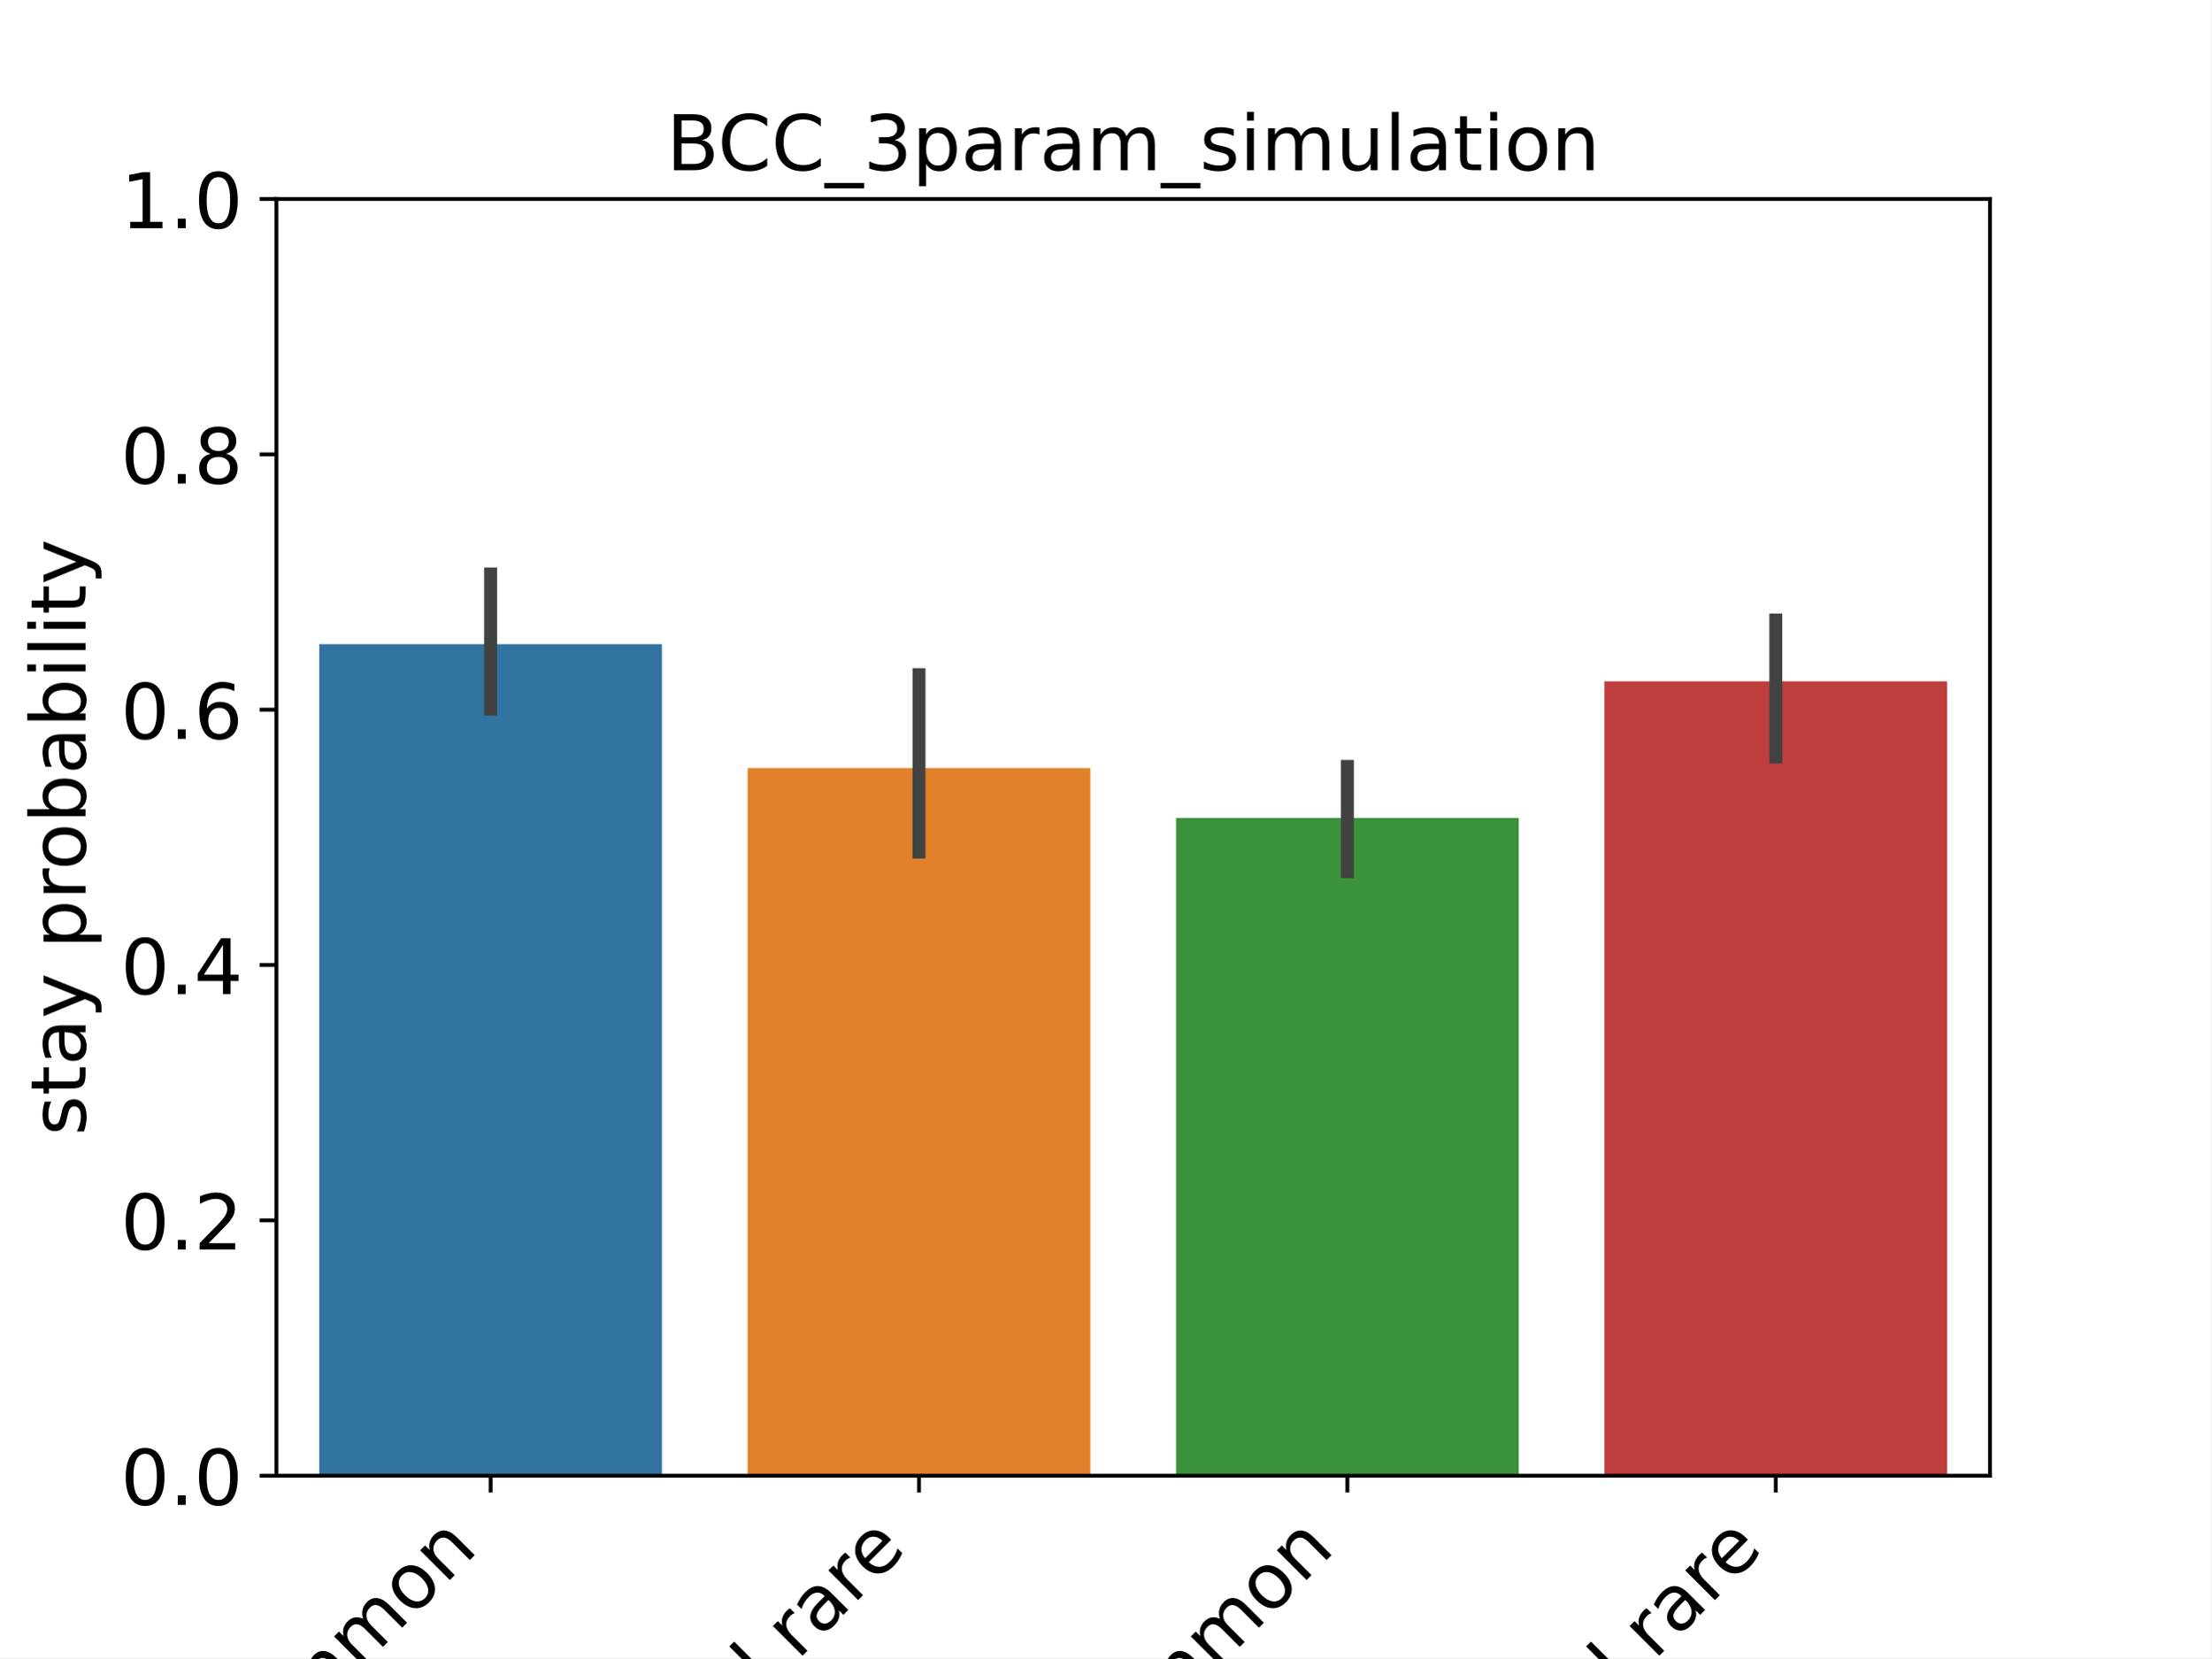
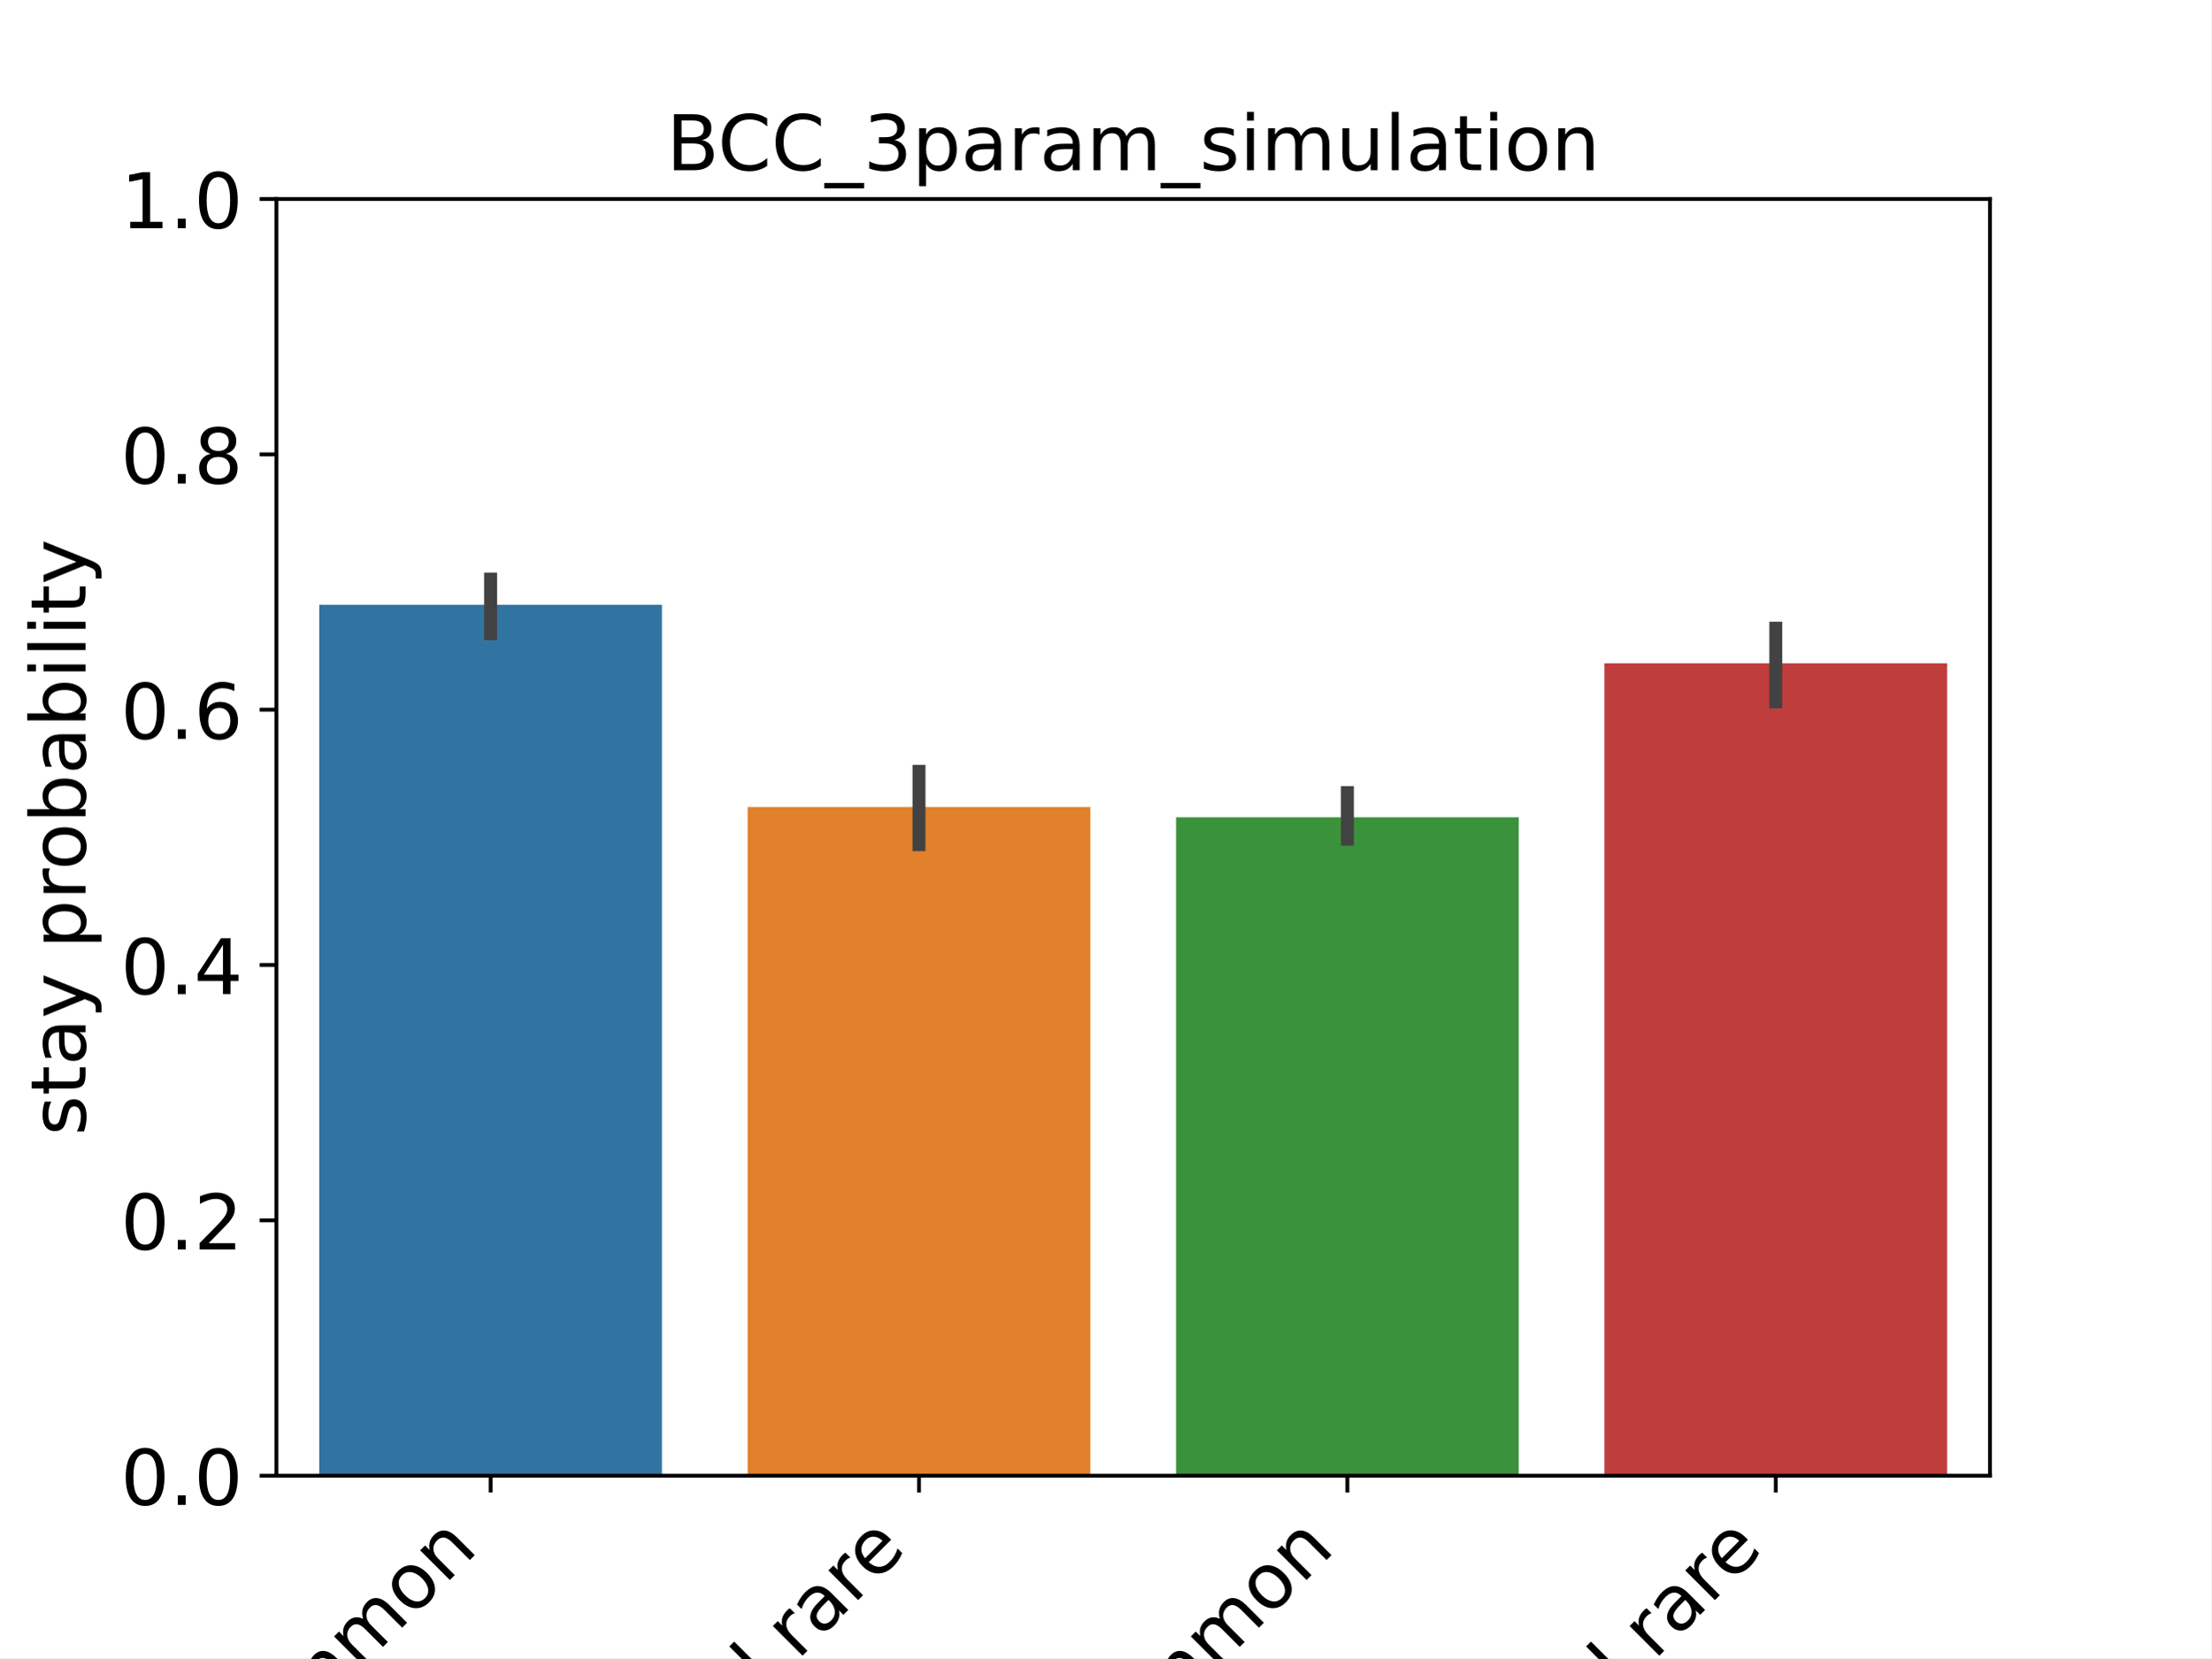
<svg xmlns="http://www.w3.org/2000/svg" xmlns:xlink="http://www.w3.org/1999/xlink" width="460.8pt" height="345.6pt" viewBox="0 0 460.8 345.6" version="1.1">
  <defs>
    <style type="text/css">*{stroke-linejoin: round; stroke-linecap: butt}</style>
  </defs>
  <g id="figure_1">
    <g id="patch_1">
      <path d="M 0 345.6  L 460.8 345.6  L 460.8 0  L 0 0  z " style="fill: #ffffff" />
    </g>
    <g id="axes_1">
      <g id="patch_2">
        <path d="M 57.6 307.584  L 414.72 307.584  L 414.72 41.472  L 57.6 41.472  z " style="fill: #ffffff" />
      </g>
      <g id="patch_3">
-         <path d="M 66.528 307.584  L 137.952 307.584  L 137.952 134.254  L 66.528 134.254  z " clip-path="url(#p16267a988d)" style="fill: #3274a1" />
+         <path d="M 66.528 307.584  L 137.952 307.584  L 137.952 126.056  L 66.528 126.056  z " clip-path="url(#p0208f6f4b5)" style="fill: #3274a1" />
      </g>
      <g id="patch_4">
-         <path d="M 155.808 307.584  L 227.232 307.584  L 227.232 160.091  L 155.808 160.091  z " clip-path="url(#p16267a988d)" style="fill: #e1812c" />
+         <path d="M 155.808 307.584  L 227.232 307.584  L 227.232 168.194  L 155.808 168.194  z " clip-path="url(#p0208f6f4b5)" style="fill: #e1812c" />
      </g>
      <g id="patch_5">
-         <path d="M 245.088 307.584  L 316.512 307.584  L 316.512 170.496  L 245.088 170.496  z " clip-path="url(#p16267a988d)" style="fill: #3a923a" />
+         <path d="M 245.088 307.584  L 316.512 307.584  L 316.512 170.354  L 245.088 170.354  z " clip-path="url(#p0208f6f4b5)" style="fill: #3a923a" />
      </g>
      <g id="patch_6">
-         <path d="M 334.368 307.584  L 405.792 307.584  L 405.792 142.018  L 334.368 142.018  z " clip-path="url(#p16267a988d)" style="fill: #c03d3e" />
+         <path d="M 334.368 307.584  L 405.792 307.584  L 405.792 138.251  L 334.368 138.251  z " clip-path="url(#p0208f6f4b5)" style="fill: #c03d3e" />
      </g>
      <g id="matplotlib.axis_1">
        <g id="xtick_1">
          <g id="line2d_1">
            <defs>
-               <path id="mabac48843d" d="M 0 0  L 0 3.5  " style="stroke: #000000; stroke-width: 0.8" />
+               <path id="me0515a0be4" d="M 0 0  L 0 3.5  " style="stroke: #000000; stroke-width: 0.8" />
            </defs>
            <g>
-               <use xlink:href="#mabac48843d" x="102.24" y="307.584" style="stroke: #000000; stroke-width: 0.8" />
+               <use xlink:href="#me0515a0be4" x="102.24" y="307.584" style="stroke: #000000; stroke-width: 0.8" />
            </g>
          </g>
          <g id="text_1">
            <g transform="translate(-6.307962 429.3757) rotate(-45) scale(0.16 -0.16)">
              <defs>
                <path id="DejaVuSans-72" d="M 2631 2963  Q 2534 3019 2420 3045  Q 2306 3072 2169 3072  Q 1681 3072 1420 2755  Q 1159 2438 1159 1844  L 1159 0  L 581 0  L 581 3500  L 1159 3500  L 1159 2956  Q 1341 3275 1631 3429  Q 1922 3584 2338 3584  Q 2397 3584 2469 3576  Q 2541 3569 2628 3553  L 2631 2963  z " transform="scale(0.015625)" />
                <path id="DejaVuSans-65" d="M 3597 1894  L 3597 1613  L 953 1613  Q 991 1019 1311 708  Q 1631 397 2203 397  Q 2534 397 2845 478  Q 3156 559 3463 722  L 3463 178  Q 3153 47 2828 -22  Q 2503 -91 2169 -91  Q 1331 -91 842 396  Q 353 884 353 1716  Q 353 2575 817 3079  Q 1281 3584 2069 3584  Q 2775 3584 3186 3129  Q 3597 2675 3597 1894  z M 3022 2063  Q 3016 2534 2758 2815  Q 2500 3097 2075 3097  Q 1594 3097 1305 2825  Q 1016 2553 972 2059  L 3022 2063  z " transform="scale(0.015625)" />
                <path id="DejaVuSans-77" d="M 269 3500  L 844 3500  L 1563 769  L 2278 3500  L 2956 3500  L 3675 769  L 4391 3500  L 4966 3500  L 4050 0  L 3372 0  L 2619 2869  L 1863 0  L 1184 0  L 269 3500  z " transform="scale(0.015625)" />
                <path id="DejaVuSans-61" d="M 2194 1759  Q 1497 1759 1228 1600  Q 959 1441 959 1056  Q 959 750 1161 570  Q 1363 391 1709 391  Q 2188 391 2477 730  Q 2766 1069 2766 1631  L 2766 1759  L 2194 1759  z M 3341 1997  L 3341 0  L 2766 0  L 2766 531  Q 2569 213 2275 61  Q 1981 -91 1556 -91  Q 1019 -91 701 211  Q 384 513 384 1019  Q 384 1609 779 1909  Q 1175 2209 1959 2209  L 2766 2209  L 2766 2266  Q 2766 2663 2505 2880  Q 2244 3097 1772 3097  Q 1472 3097 1187 3025  Q 903 2953 641 2809  L 641 3341  Q 956 3463 1253 3523  Q 1550 3584 1831 3584  Q 2591 3584 2966 3190  Q 3341 2797 3341 1997  z " transform="scale(0.015625)" />
                <path id="DejaVuSans-64" d="M 2906 2969  L 2906 4863  L 3481 4863  L 3481 0  L 2906 0  L 2906 525  Q 2725 213 2448 61  Q 2172 -91 1784 -91  Q 1150 -91 751 415  Q 353 922 353 1747  Q 353 2572 751 3078  Q 1150 3584 1784 3584  Q 2172 3584 2448 3432  Q 2725 3281 2906 2969  z M 947 1747  Q 947 1113 1208 752  Q 1469 391 1925 391  Q 2381 391 2643 752  Q 2906 1113 2906 1747  Q 2906 2381 2643 2742  Q 2381 3103 1925 3103  Q 1469 3103 1208 2742  Q 947 2381 947 1747  z " transform="scale(0.015625)" />
                <path id="DejaVuSans-20" transform="scale(0.015625)" />
                <path id="DejaVuSans-63" d="M 3122 3366  L 3122 2828  Q 2878 2963 2633 3030  Q 2388 3097 2138 3097  Q 1578 3097 1268 2742  Q 959 2388 959 1747  Q 959 1106 1268 751  Q 1578 397 2138 397  Q 2388 397 2633 464  Q 2878 531 3122 666  L 3122 134  Q 2881 22 2623 -34  Q 2366 -91 2075 -91  Q 1284 -91 818 406  Q 353 903 353 1747  Q 353 2603 823 3093  Q 1294 3584 2113 3584  Q 2378 3584 2631 3529  Q 2884 3475 3122 3366  z " transform="scale(0.015625)" />
                <path id="DejaVuSans-6f" d="M 1959 3097  Q 1497 3097 1228 2736  Q 959 2375 959 1747  Q 959 1119 1226 758  Q 1494 397 1959 397  Q 2419 397 2687 759  Q 2956 1122 2956 1747  Q 2956 2369 2687 2733  Q 2419 3097 1959 3097  z M 1959 3584  Q 2709 3584 3137 3096  Q 3566 2609 3566 1747  Q 3566 888 3137 398  Q 2709 -91 1959 -91  Q 1206 -91 779 398  Q 353 888 353 1747  Q 353 2609 779 3096  Q 1206 3584 1959 3584  z " transform="scale(0.015625)" />
                <path id="DejaVuSans-6d" d="M 3328 2828  Q 3544 3216 3844 3400  Q 4144 3584 4550 3584  Q 5097 3584 5394 3201  Q 5691 2819 5691 2113  L 5691 0  L 5113 0  L 5113 2094  Q 5113 2597 4934 2840  Q 4756 3084 4391 3084  Q 3944 3084 3684 2787  Q 3425 2491 3425 1978  L 3425 0  L 2847 0  L 2847 2094  Q 2847 2600 2669 2842  Q 2491 3084 2119 3084  Q 1678 3084 1418 2786  Q 1159 2488 1159 1978  L 1159 0  L 581 0  L 581 3500  L 1159 3500  L 1159 2956  Q 1356 3278 1631 3431  Q 1906 3584 2284 3584  Q 2666 3584 2933 3390  Q 3200 3197 3328 2828  z " transform="scale(0.015625)" />
                <path id="DejaVuSans-6e" d="M 3513 2113  L 3513 0  L 2938 0  L 2938 2094  Q 2938 2591 2744 2837  Q 2550 3084 2163 3084  Q 1697 3084 1428 2787  Q 1159 2491 1159 1978  L 1159 0  L 581 0  L 581 3500  L 1159 3500  L 1159 2956  Q 1366 3272 1645 3428  Q 1925 3584 2291 3584  Q 2894 3584 3203 3211  Q 3513 2838 3513 2113  z " transform="scale(0.015625)" />
              </defs>
              <use xlink:href="#DejaVuSans-72" />
              <use xlink:href="#DejaVuSans-65" x="38.863" />
              <use xlink:href="#DejaVuSans-77" x="100.387" />
              <use xlink:href="#DejaVuSans-61" x="182.174" />
              <use xlink:href="#DejaVuSans-72" x="243.453" />
              <use xlink:href="#DejaVuSans-64" x="282.816" />
              <use xlink:href="#DejaVuSans-65" x="346.293" />
              <use xlink:href="#DejaVuSans-64" x="407.816" />
              <use xlink:href="#DejaVuSans-20" x="471.293" />
              <use xlink:href="#DejaVuSans-63" x="503.08" />
              <use xlink:href="#DejaVuSans-6f" x="558.061" />
              <use xlink:href="#DejaVuSans-6d" x="619.242" />
              <use xlink:href="#DejaVuSans-6d" x="716.654" />
              <use xlink:href="#DejaVuSans-6f" x="814.066" />
              <use xlink:href="#DejaVuSans-6e" x="875.248" />
            </g>
          </g>
        </g>
        <g id="xtick_2">
          <g id="line2d_2">
            <g>
-               <use xlink:href="#mabac48843d" x="191.52" y="307.584" style="stroke: #000000; stroke-width: 0.8" />
+               <use xlink:href="#me0515a0be4" x="191.52" y="307.584" style="stroke: #000000; stroke-width: 0.8" />
            </g>
          </g>
          <g id="text_2">
            <g transform="translate(109.3065 403.0413) rotate(-45) scale(0.16 -0.16)">
              <use xlink:href="#DejaVuSans-72" />
              <use xlink:href="#DejaVuSans-65" x="38.863" />
              <use xlink:href="#DejaVuSans-77" x="100.387" />
              <use xlink:href="#DejaVuSans-61" x="182.174" />
              <use xlink:href="#DejaVuSans-72" x="243.453" />
              <use xlink:href="#DejaVuSans-64" x="282.816" />
              <use xlink:href="#DejaVuSans-65" x="346.293" />
              <use xlink:href="#DejaVuSans-64" x="407.816" />
              <use xlink:href="#DejaVuSans-20" x="471.293" />
              <use xlink:href="#DejaVuSans-72" x="503.08" />
              <use xlink:href="#DejaVuSans-61" x="544.193" />
              <use xlink:href="#DejaVuSans-72" x="605.473" />
              <use xlink:href="#DejaVuSans-65" x="644.336" />
            </g>
          </g>
        </g>
        <g id="xtick_3">
          <g id="line2d_3">
            <g>
-               <use xlink:href="#mabac48843d" x="280.8" y="307.584" style="stroke: #000000; stroke-width: 0.8" />
+               <use xlink:href="#me0515a0be4" x="280.8" y="307.584" style="stroke: #000000; stroke-width: 0.8" />
            </g>
          </g>
          <g id="text_3">
            <g transform="translate(157.9119 443.7158) rotate(-45) scale(0.16 -0.16)">
              <defs>
                <path id="DejaVuSans-75" d="M 544 1381  L 544 3500  L 1119 3500  L 1119 1403  Q 1119 906 1312 657  Q 1506 409 1894 409  Q 2359 409 2629 706  Q 2900 1003 2900 1516  L 2900 3500  L 3475 3500  L 3475 0  L 2900 0  L 2900 538  Q 2691 219 2414 64  Q 2138 -91 1772 -91  Q 1169 -91 856 284  Q 544 659 544 1381  z M 1991 3584  L 1991 3584  z " transform="scale(0.015625)" />
              </defs>
              <use xlink:href="#DejaVuSans-75" />
              <use xlink:href="#DejaVuSans-6e" x="63.379" />
              <use xlink:href="#DejaVuSans-72" x="126.758" />
              <use xlink:href="#DejaVuSans-65" x="165.621" />
              <use xlink:href="#DejaVuSans-77" x="227.145" />
              <use xlink:href="#DejaVuSans-61" x="308.932" />
              <use xlink:href="#DejaVuSans-72" x="370.211" />
              <use xlink:href="#DejaVuSans-64" x="409.574" />
              <use xlink:href="#DejaVuSans-65" x="473.051" />
              <use xlink:href="#DejaVuSans-64" x="534.574" />
              <use xlink:href="#DejaVuSans-20" x="598.051" />
              <use xlink:href="#DejaVuSans-63" x="629.838" />
              <use xlink:href="#DejaVuSans-6f" x="684.818" />
              <use xlink:href="#DejaVuSans-6d" x="746" />
              <use xlink:href="#DejaVuSans-6d" x="843.412" />
              <use xlink:href="#DejaVuSans-6f" x="940.824" />
              <use xlink:href="#DejaVuSans-6e" x="1002.006" />
            </g>
          </g>
        </g>
        <g id="xtick_4">
          <g id="line2d_4">
            <g>
-               <use xlink:href="#mabac48843d" x="370.08" y="307.584" style="stroke: #000000; stroke-width: 0.8" />
+               <use xlink:href="#me0515a0be4" x="370.08" y="307.584" style="stroke: #000000; stroke-width: 0.8" />
            </g>
          </g>
          <g id="text_4">
            <g transform="translate(273.5263 417.3814) rotate(-45) scale(0.16 -0.16)">
              <use xlink:href="#DejaVuSans-75" />
              <use xlink:href="#DejaVuSans-6e" x="63.379" />
              <use xlink:href="#DejaVuSans-72" x="126.758" />
              <use xlink:href="#DejaVuSans-65" x="165.621" />
              <use xlink:href="#DejaVuSans-77" x="227.145" />
              <use xlink:href="#DejaVuSans-61" x="308.932" />
              <use xlink:href="#DejaVuSans-72" x="370.211" />
              <use xlink:href="#DejaVuSans-64" x="409.574" />
              <use xlink:href="#DejaVuSans-65" x="473.051" />
              <use xlink:href="#DejaVuSans-64" x="534.574" />
              <use xlink:href="#DejaVuSans-20" x="598.051" />
              <use xlink:href="#DejaVuSans-72" x="629.838" />
              <use xlink:href="#DejaVuSans-61" x="670.951" />
              <use xlink:href="#DejaVuSans-72" x="732.23" />
              <use xlink:href="#DejaVuSans-65" x="771.094" />
            </g>
          </g>
        </g>
      </g>
      <g id="matplotlib.axis_2">
        <g id="ytick_1">
          <g id="line2d_5">
            <defs>
-               <path id="mdb0a9967ee" d="M 0 0  L -3.5 0  " style="stroke: #000000; stroke-width: 0.8" />
+               <path id="mabfc0afc53" d="M 0 0  L -3.5 0  " style="stroke: #000000; stroke-width: 0.8" />
            </defs>
            <g>
-               <use xlink:href="#mdb0a9967ee" x="57.6" y="307.584" style="stroke: #000000; stroke-width: 0.8" />
+               <use xlink:href="#mabfc0afc53" x="57.6" y="307.584" style="stroke: #000000; stroke-width: 0.8" />
            </g>
          </g>
          <g id="text_5">
            <g transform="translate(25.155 313.6628) scale(0.16 -0.16)">
              <defs>
                <path id="DejaVuSans-30" d="M 2034 4250  Q 1547 4250 1301 3770  Q 1056 3291 1056 2328  Q 1056 1369 1301 889  Q 1547 409 2034 409  Q 2525 409 2770 889  Q 3016 1369 3016 2328  Q 3016 3291 2770 3770  Q 2525 4250 2034 4250  z M 2034 4750  Q 2819 4750 3233 4129  Q 3647 3509 3647 2328  Q 3647 1150 3233 529  Q 2819 -91 2034 -91  Q 1250 -91 836 529  Q 422 1150 422 2328  Q 422 3509 836 4129  Q 1250 4750 2034 4750  z " transform="scale(0.015625)" />
                <path id="DejaVuSans-2e" d="M 684 794  L 1344 794  L 1344 0  L 684 0  L 684 794  z " transform="scale(0.015625)" />
              </defs>
              <use xlink:href="#DejaVuSans-30" />
              <use xlink:href="#DejaVuSans-2e" x="63.623" />
              <use xlink:href="#DejaVuSans-30" x="95.41" />
            </g>
          </g>
        </g>
        <g id="ytick_2">
          <g id="line2d_6">
            <g>
-               <use xlink:href="#mdb0a9967ee" x="57.6" y="254.362" style="stroke: #000000; stroke-width: 0.8" />
+               <use xlink:href="#mabfc0afc53" x="57.6" y="254.362" style="stroke: #000000; stroke-width: 0.8" />
            </g>
          </g>
          <g id="text_6">
            <g transform="translate(25.155 260.4403) scale(0.16 -0.16)">
              <defs>
                <path id="DejaVuSans-32" d="M 1228 531  L 3431 531  L 3431 0  L 469 0  L 469 531  Q 828 903 1448 1529  Q 2069 2156 2228 2338  Q 2531 2678 2651 2914  Q 2772 3150 2772 3378  Q 2772 3750 2511 3984  Q 2250 4219 1831 4219  Q 1534 4219 1204 4116  Q 875 4013 500 3803  L 500 4441  Q 881 4594 1212 4672  Q 1544 4750 1819 4750  Q 2544 4750 2975 4387  Q 3406 4025 3406 3419  Q 3406 3131 3298 2873  Q 3191 2616 2906 2266  Q 2828 2175 2409 1742  Q 1991 1309 1228 531  z " transform="scale(0.015625)" />
              </defs>
              <use xlink:href="#DejaVuSans-30" />
              <use xlink:href="#DejaVuSans-2e" x="63.623" />
              <use xlink:href="#DejaVuSans-32" x="95.41" />
            </g>
          </g>
        </g>
        <g id="ytick_3">
          <g id="line2d_7">
            <g>
-               <use xlink:href="#mdb0a9967ee" x="57.6" y="201.139" style="stroke: #000000; stroke-width: 0.8" />
+               <use xlink:href="#mabfc0afc53" x="57.6" y="201.139" style="stroke: #000000; stroke-width: 0.8" />
            </g>
          </g>
          <g id="text_7">
            <g transform="translate(25.155 207.2179) scale(0.16 -0.16)">
              <defs>
                <path id="DejaVuSans-34" d="M 2419 4116  L 825 1625  L 2419 1625  L 2419 4116  z M 2253 4666  L 3047 4666  L 3047 1625  L 3713 1625  L 3713 1100  L 3047 1100  L 3047 0  L 2419 0  L 2419 1100  L 313 1100  L 313 1709  L 2253 4666  z " transform="scale(0.015625)" />
              </defs>
              <use xlink:href="#DejaVuSans-30" />
              <use xlink:href="#DejaVuSans-2e" x="63.623" />
              <use xlink:href="#DejaVuSans-34" x="95.41" />
            </g>
          </g>
        </g>
        <g id="ytick_4">
          <g id="line2d_8">
            <g>
-               <use xlink:href="#mdb0a9967ee" x="57.6" y="147.917" style="stroke: #000000; stroke-width: 0.8" />
+               <use xlink:href="#mabfc0afc53" x="57.6" y="147.917" style="stroke: #000000; stroke-width: 0.8" />
            </g>
          </g>
          <g id="text_8">
            <g transform="translate(25.155 153.9955) scale(0.16 -0.16)">
              <defs>
                <path id="DejaVuSans-36" d="M 2113 2584  Q 1688 2584 1439 2293  Q 1191 2003 1191 1497  Q 1191 994 1439 701  Q 1688 409 2113 409  Q 2538 409 2786 701  Q 3034 994 3034 1497  Q 3034 2003 2786 2293  Q 2538 2584 2113 2584  z M 3366 4563  L 3366 3988  Q 3128 4100 2886 4159  Q 2644 4219 2406 4219  Q 1781 4219 1451 3797  Q 1122 3375 1075 2522  Q 1259 2794 1537 2939  Q 1816 3084 2150 3084  Q 2853 3084 3261 2657  Q 3669 2231 3669 1497  Q 3669 778 3244 343  Q 2819 -91 2113 -91  Q 1303 -91 875 529  Q 447 1150 447 2328  Q 447 3434 972 4092  Q 1497 4750 2381 4750  Q 2619 4750 2861 4703  Q 3103 4656 3366 4563  z " transform="scale(0.015625)" />
              </defs>
              <use xlink:href="#DejaVuSans-30" />
              <use xlink:href="#DejaVuSans-2e" x="63.623" />
              <use xlink:href="#DejaVuSans-36" x="95.41" />
            </g>
          </g>
        </g>
        <g id="ytick_5">
          <g id="line2d_9">
            <g>
-               <use xlink:href="#mdb0a9967ee" x="57.6" y="94.694" style="stroke: #000000; stroke-width: 0.8" />
+               <use xlink:href="#mabfc0afc53" x="57.6" y="94.694" style="stroke: #000000; stroke-width: 0.8" />
            </g>
          </g>
          <g id="text_9">
            <g transform="translate(25.155 100.7731) scale(0.16 -0.16)">
              <defs>
                <path id="DejaVuSans-38" d="M 2034 2216  Q 1584 2216 1326 1975  Q 1069 1734 1069 1313  Q 1069 891 1326 650  Q 1584 409 2034 409  Q 2484 409 2743 651  Q 3003 894 3003 1313  Q 3003 1734 2745 1975  Q 2488 2216 2034 2216  z M 1403 2484  Q 997 2584 770 2862  Q 544 3141 544 3541  Q 544 4100 942 4425  Q 1341 4750 2034 4750  Q 2731 4750 3128 4425  Q 3525 4100 3525 3541  Q 3525 3141 3298 2862  Q 3072 2584 2669 2484  Q 3125 2378 3379 2068  Q 3634 1759 3634 1313  Q 3634 634 3220 271  Q 2806 -91 2034 -91  Q 1263 -91 848 271  Q 434 634 434 1313  Q 434 1759 690 2068  Q 947 2378 1403 2484  z M 1172 3481  Q 1172 3119 1398 2916  Q 1625 2713 2034 2713  Q 2441 2713 2670 2916  Q 2900 3119 2900 3481  Q 2900 3844 2670 4047  Q 2441 4250 2034 4250  Q 1625 4250 1398 4047  Q 1172 3844 1172 3481  z " transform="scale(0.015625)" />
              </defs>
              <use xlink:href="#DejaVuSans-30" />
              <use xlink:href="#DejaVuSans-2e" x="63.623" />
              <use xlink:href="#DejaVuSans-38" x="95.41" />
            </g>
          </g>
        </g>
        <g id="ytick_6">
          <g id="line2d_10">
            <g>
-               <use xlink:href="#mdb0a9967ee" x="57.6" y="41.472" style="stroke: #000000; stroke-width: 0.8" />
+               <use xlink:href="#mabfc0afc53" x="57.6" y="41.472" style="stroke: #000000; stroke-width: 0.8" />
            </g>
          </g>
          <g id="text_10">
            <g transform="translate(25.155 47.55075) scale(0.16 -0.16)">
              <defs>
                <path id="DejaVuSans-31" d="M 794 531  L 1825 531  L 1825 4091  L 703 3866  L 703 4441  L 1819 4666  L 2450 4666  L 2450 531  L 3481 531  L 3481 0  L 794 0  L 794 531  z " transform="scale(0.015625)" />
              </defs>
              <use xlink:href="#DejaVuSans-31" />
              <use xlink:href="#DejaVuSans-2e" x="63.623" />
              <use xlink:href="#DejaVuSans-30" x="95.41" />
            </g>
          </g>
        </g>
        <g id="text_11">
          <g transform="translate(17.8275 236.693) rotate(-90) scale(0.16 -0.16)">
            <defs>
              <path id="DejaVuSans-73" d="M 2834 3397  L 2834 2853  Q 2591 2978 2328 3040  Q 2066 3103 1784 3103  Q 1356 3103 1142 2972  Q 928 2841 928 2578  Q 928 2378 1081 2264  Q 1234 2150 1697 2047  L 1894 2003  Q 2506 1872 2764 1633  Q 3022 1394 3022 966  Q 3022 478 2636 193  Q 2250 -91 1575 -91  Q 1294 -91 989 -36  Q 684 19 347 128  L 347 722  Q 666 556 975 473  Q 1284 391 1588 391  Q 1994 391 2212 530  Q 2431 669 2431 922  Q 2431 1156 2273 1281  Q 2116 1406 1581 1522  L 1381 1569  Q 847 1681 609 1914  Q 372 2147 372 2553  Q 372 3047 722 3315  Q 1072 3584 1716 3584  Q 2034 3584 2315 3537  Q 2597 3491 2834 3397  z " transform="scale(0.015625)" />
              <path id="DejaVuSans-74" d="M 1172 4494  L 1172 3500  L 2356 3500  L 2356 3053  L 1172 3053  L 1172 1153  Q 1172 725 1289 603  Q 1406 481 1766 481  L 2356 481  L 2356 0  L 1766 0  Q 1100 0 847 248  Q 594 497 594 1153  L 594 3053  L 172 3053  L 172 3500  L 594 3500  L 594 4494  L 1172 4494  z " transform="scale(0.015625)" />
              <path id="DejaVuSans-79" d="M 2059 -325  Q 1816 -950 1584 -1140  Q 1353 -1331 966 -1331  L 506 -1331  L 506 -850  L 844 -850  Q 1081 -850 1212 -737  Q 1344 -625 1503 -206  L 1606 56  L 191 3500  L 800 3500  L 1894 763  L 2988 3500  L 3597 3500  L 2059 -325  z " transform="scale(0.015625)" />
              <path id="DejaVuSans-70" d="M 1159 525  L 1159 -1331  L 581 -1331  L 581 3500  L 1159 3500  L 1159 2969  Q 1341 3281 1617 3432  Q 1894 3584 2278 3584  Q 2916 3584 3314 3078  Q 3713 2572 3713 1747  Q 3713 922 3314 415  Q 2916 -91 2278 -91  Q 1894 -91 1617 61  Q 1341 213 1159 525  z M 3116 1747  Q 3116 2381 2855 2742  Q 2594 3103 2138 3103  Q 1681 3103 1420 2742  Q 1159 2381 1159 1747  Q 1159 1113 1420 752  Q 1681 391 2138 391  Q 2594 391 2855 752  Q 3116 1113 3116 1747  z " transform="scale(0.015625)" />
              <path id="DejaVuSans-62" d="M 3116 1747  Q 3116 2381 2855 2742  Q 2594 3103 2138 3103  Q 1681 3103 1420 2742  Q 1159 2381 1159 1747  Q 1159 1113 1420 752  Q 1681 391 2138 391  Q 2594 391 2855 752  Q 3116 1113 3116 1747  z M 1159 2969  Q 1341 3281 1617 3432  Q 1894 3584 2278 3584  Q 2916 3584 3314 3078  Q 3713 2572 3713 1747  Q 3713 922 3314 415  Q 2916 -91 2278 -91  Q 1894 -91 1617 61  Q 1341 213 1159 525  L 1159 0  L 581 0  L 581 4863  L 1159 4863  L 1159 2969  z " transform="scale(0.015625)" />
              <path id="DejaVuSans-69" d="M 603 3500  L 1178 3500  L 1178 0  L 603 0  L 603 3500  z M 603 4863  L 1178 4863  L 1178 4134  L 603 4134  L 603 4863  z " transform="scale(0.015625)" />
              <path id="DejaVuSans-6c" d="M 603 4863  L 1178 4863  L 1178 0  L 603 0  L 603 4863  z " transform="scale(0.015625)" />
            </defs>
            <use xlink:href="#DejaVuSans-73" />
            <use xlink:href="#DejaVuSans-74" x="52.1" />
            <use xlink:href="#DejaVuSans-61" x="91.309" />
            <use xlink:href="#DejaVuSans-79" x="152.588" />
            <use xlink:href="#DejaVuSans-20" x="211.768" />
            <use xlink:href="#DejaVuSans-70" x="243.555" />
            <use xlink:href="#DejaVuSans-72" x="307.031" />
            <use xlink:href="#DejaVuSans-6f" x="345.895" />
            <use xlink:href="#DejaVuSans-62" x="407.076" />
            <use xlink:href="#DejaVuSans-61" x="470.553" />
            <use xlink:href="#DejaVuSans-62" x="531.832" />
            <use xlink:href="#DejaVuSans-69" x="595.309" />
            <use xlink:href="#DejaVuSans-6c" x="623.092" />
            <use xlink:href="#DejaVuSans-69" x="650.875" />
            <use xlink:href="#DejaVuSans-74" x="678.658" />
            <use xlink:href="#DejaVuSans-79" x="717.867" />
          </g>
        </g>
      </g>
      <g id="line2d_11">
-         <path d="M 102.24 147.804  L 102.24 119.63  " clip-path="url(#p16267a988d)" style="fill: none; stroke: #424242; stroke-width: 2.7; stroke-linecap: square" />
+         <path d="M 102.24 132.072  L 102.24 120.685  " clip-path="url(#p0208f6f4b5)" style="fill: none; stroke: #424242; stroke-width: 2.7; stroke-linecap: square" />
      </g>
      <g id="line2d_12">
-         <path d="M 191.52 177.595  L 191.52 140.622  " clip-path="url(#p16267a988d)" style="fill: none; stroke: #424242; stroke-width: 2.7; stroke-linecap: square" />
+         <path d="M 191.52 176.056  L 191.52 160.777  " clip-path="url(#p0208f6f4b5)" style="fill: none; stroke: #424242; stroke-width: 2.7; stroke-linecap: square" />
      </g>
      <g id="line2d_13">
-         <path d="M 280.8 181.676  L 280.8 159.745  " clip-path="url(#p16267a988d)" style="fill: none; stroke: #424242; stroke-width: 2.7; stroke-linecap: square" />
+         <path d="M 280.8 174.905  L 280.8 165.215  " clip-path="url(#p0208f6f4b5)" style="fill: none; stroke: #424242; stroke-width: 2.7; stroke-linecap: square" />
      </g>
      <g id="line2d_14">
-         <path d="M 370.08 157.787  L 370.08 129.23  " clip-path="url(#p16267a988d)" style="fill: none; stroke: #424242; stroke-width: 2.7; stroke-linecap: square" />
+         <path d="M 370.08 146.288  L 370.08 130.937  " clip-path="url(#p0208f6f4b5)" style="fill: none; stroke: #424242; stroke-width: 2.7; stroke-linecap: square" />
      </g>
      <g id="patch_7">
        <path d="M 57.6 307.584  L 57.6 41.472  " style="fill: none; stroke: #000000; stroke-width: 0.8; stroke-linejoin: miter; stroke-linecap: square" />
      </g>
      <g id="patch_8">
        <path d="M 414.72 307.584  L 414.72 41.472  " style="fill: none; stroke: #000000; stroke-width: 0.8; stroke-linejoin: miter; stroke-linecap: square" />
      </g>
      <g id="patch_9">
        <path d="M 57.6 307.584  L 414.72 307.584  " style="fill: none; stroke: #000000; stroke-width: 0.8; stroke-linejoin: miter; stroke-linecap: square" />
      </g>
      <g id="patch_10">
        <path d="M 57.6 41.472  L 414.72 41.472  " style="fill: none; stroke: #000000; stroke-width: 0.8; stroke-linejoin: miter; stroke-linecap: square" />
      </g>
      <g id="text_12">
        <g transform="translate(138.8825 35.472) scale(0.16 -0.16)">
          <defs>
            <path id="DejaVuSans-42" d="M 1259 2228  L 1259 519  L 2272 519  Q 2781 519 3026 730  Q 3272 941 3272 1375  Q 3272 1813 3026 2020  Q 2781 2228 2272 2228  L 1259 2228  z M 1259 4147  L 1259 2741  L 2194 2741  Q 2656 2741 2882 2914  Q 3109 3088 3109 3444  Q 3109 3797 2882 3972  Q 2656 4147 2194 4147  L 1259 4147  z M 628 4666  L 2241 4666  Q 2963 4666 3353 4366  Q 3744 4066 3744 3513  Q 3744 3084 3544 2831  Q 3344 2578 2956 2516  Q 3422 2416 3680 2098  Q 3938 1781 3938 1306  Q 3938 681 3513 340  Q 3088 0 2303 0  L 628 0  L 628 4666  z " transform="scale(0.015625)" />
            <path id="DejaVuSans-43" d="M 4122 4306  L 4122 3641  Q 3803 3938 3442 4084  Q 3081 4231 2675 4231  Q 1875 4231 1450 3742  Q 1025 3253 1025 2328  Q 1025 1406 1450 917  Q 1875 428 2675 428  Q 3081 428 3442 575  Q 3803 722 4122 1019  L 4122 359  Q 3791 134 3420 21  Q 3050 -91 2638 -91  Q 1578 -91 968 557  Q 359 1206 359 2328  Q 359 3453 968 4101  Q 1578 4750 2638 4750  Q 3056 4750 3426 4639  Q 3797 4528 4122 4306  z " transform="scale(0.015625)" />
            <path id="DejaVuSans-5f" d="M 3263 -1063  L 3263 -1509  L -63 -1509  L -63 -1063  L 3263 -1063  z " transform="scale(0.015625)" />
            <path id="DejaVuSans-33" d="M 2597 2516  Q 3050 2419 3304 2112  Q 3559 1806 3559 1356  Q 3559 666 3084 287  Q 2609 -91 1734 -91  Q 1441 -91 1130 -33  Q 819 25 488 141  L 488 750  Q 750 597 1062 519  Q 1375 441 1716 441  Q 2309 441 2620 675  Q 2931 909 2931 1356  Q 2931 1769 2642 2001  Q 2353 2234 1838 2234  L 1294 2234  L 1294 2753  L 1863 2753  Q 2328 2753 2575 2939  Q 2822 3125 2822 3475  Q 2822 3834 2567 4026  Q 2313 4219 1838 4219  Q 1578 4219 1281 4162  Q 984 4106 628 3988  L 628 4550  Q 988 4650 1302 4700  Q 1616 4750 1894 4750  Q 2613 4750 3031 4423  Q 3450 4097 3450 3541  Q 3450 3153 3228 2886  Q 3006 2619 2597 2516  z " transform="scale(0.015625)" />
          </defs>
          <use xlink:href="#DejaVuSans-42" />
          <use xlink:href="#DejaVuSans-43" x="66.854" />
          <use xlink:href="#DejaVuSans-43" x="136.678" />
          <use xlink:href="#DejaVuSans-5f" x="206.502" />
          <use xlink:href="#DejaVuSans-33" x="256.502" />
          <use xlink:href="#DejaVuSans-70" x="320.125" />
          <use xlink:href="#DejaVuSans-61" x="383.602" />
          <use xlink:href="#DejaVuSans-72" x="444.881" />
          <use xlink:href="#DejaVuSans-61" x="485.994" />
          <use xlink:href="#DejaVuSans-6d" x="547.273" />
          <use xlink:href="#DejaVuSans-5f" x="644.686" />
          <use xlink:href="#DejaVuSans-73" x="694.686" />
          <use xlink:href="#DejaVuSans-69" x="746.785" />
          <use xlink:href="#DejaVuSans-6d" x="774.568" />
          <use xlink:href="#DejaVuSans-75" x="871.98" />
          <use xlink:href="#DejaVuSans-6c" x="935.359" />
          <use xlink:href="#DejaVuSans-61" x="963.143" />
          <use xlink:href="#DejaVuSans-74" x="1024.422" />
          <use xlink:href="#DejaVuSans-69" x="1063.631" />
          <use xlink:href="#DejaVuSans-6f" x="1091.414" />
          <use xlink:href="#DejaVuSans-6e" x="1152.596" />
        </g>
      </g>
    </g>
  </g>
  <defs>
-     <clipPath id="p16267a988d">
+     <clipPath id="p0208f6f4b5">
      <rect x="57.6" y="41.472" width="357.12" height="266.112" />
    </clipPath>
  </defs>
</svg>
